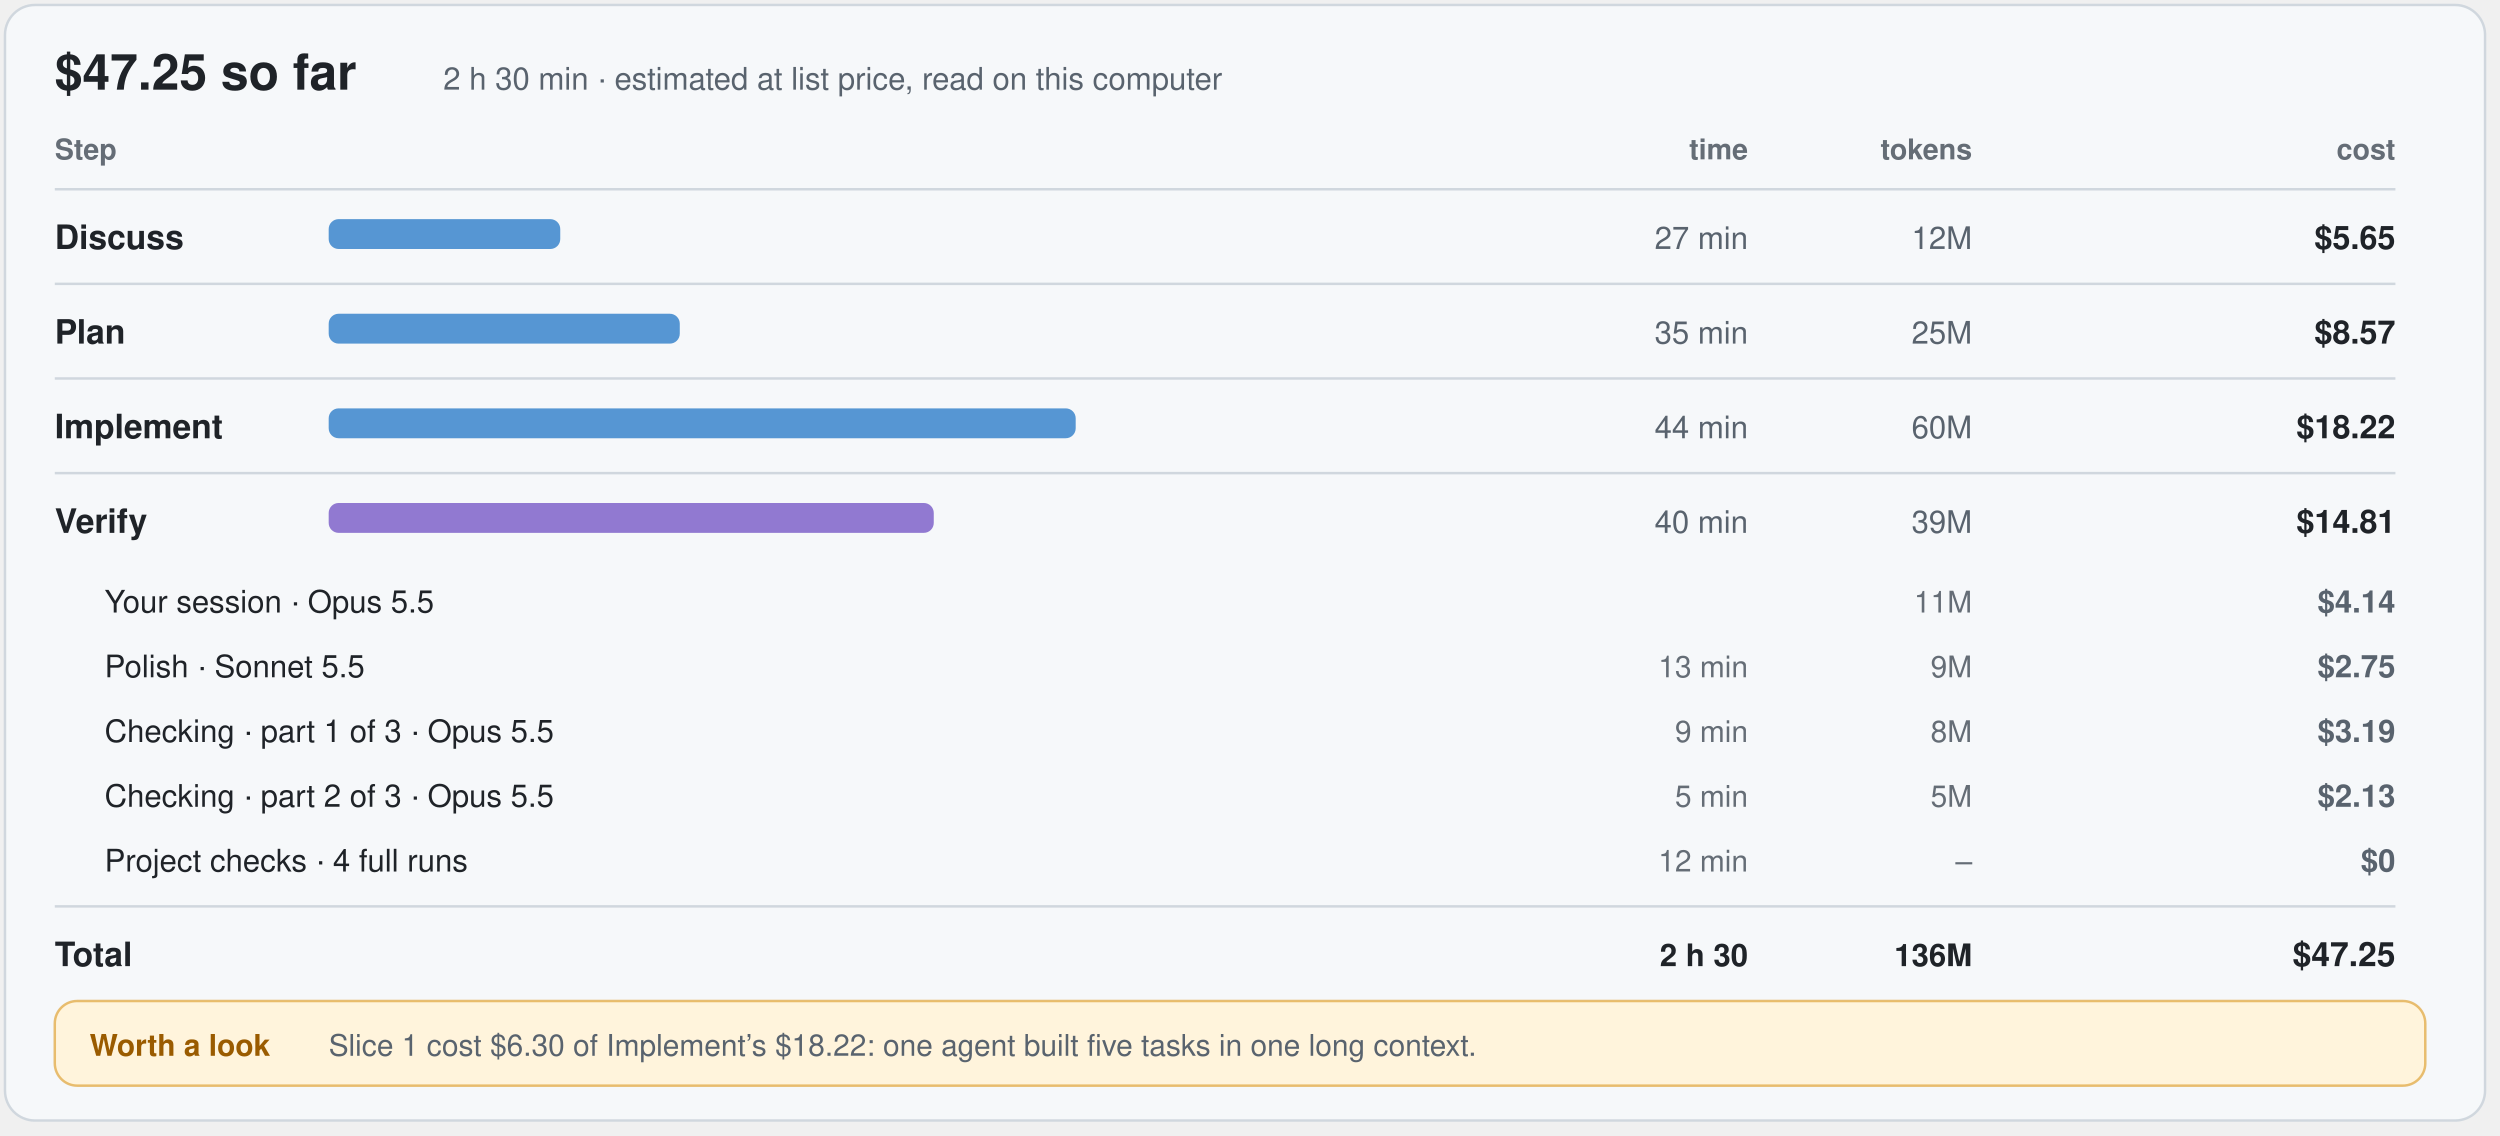
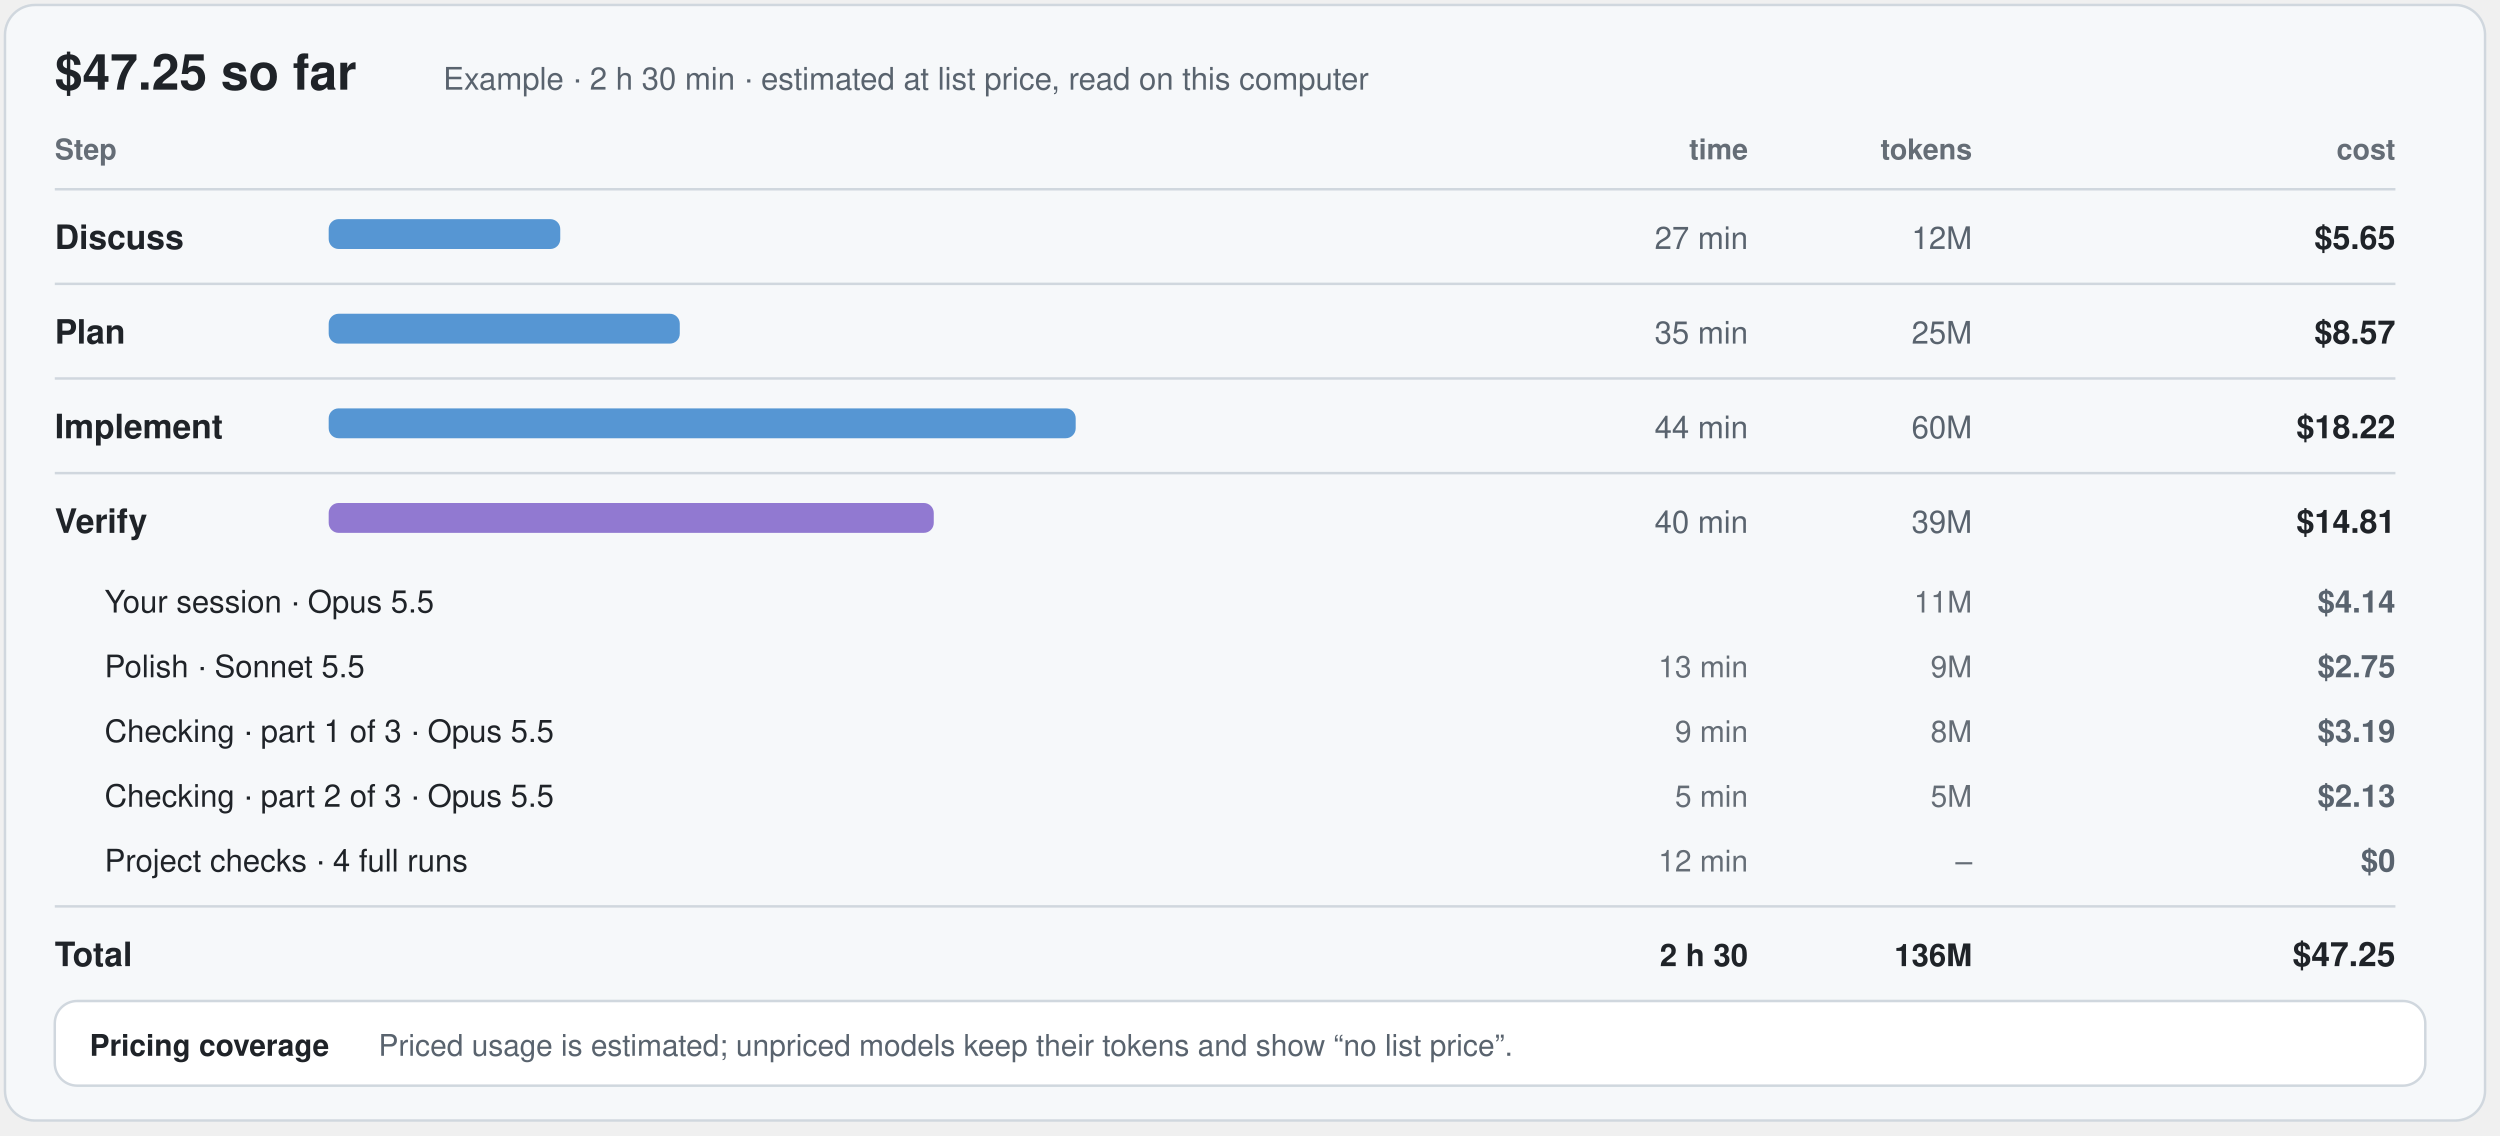
- <svg xmlns="http://www.w3.org/2000/svg" style="background:#ffffff" width="1004" height="456" viewBox="-2 -2 1004 456" role="img" aria-label="The Cost panel: the total, each step with its time, tokens and cost, Verify opened to show each agent named after its work and model, and one line that says where time and money went">
+ <svg xmlns="http://www.w3.org/2000/svg" style="background:#ffffff" width="1004" height="456" viewBox="-2 -2 1004 456" role="img" aria-label="Illustrative Cost panel: recorded time and tokens, estimates at list price for priced models, each step and helper named by its work. Unpriced models retain their tokens and show no list price; cost is read on this computer">
  <rect x="0" y="0" width="996" height="448" rx="12" fill="#f6f8fa" stroke="#d0d7de" stroke-width="1" />
  <text x="20" y="34" font-family="-apple-system, BlinkMacSystemFont, 'Segoe UI', 'Helvetica Neue', Helvetica, Arial, sans-serif" font-size="20" font-weight="700" fill="#1f2328" text-anchor="start">$47.25 so far</text>
-   <text x="176" y="34" font-family="-apple-system, BlinkMacSystemFont, 'Segoe UI', 'Helvetica Neue', Helvetica, Arial, sans-serif" font-size="12.5" font-weight="400" fill="#59636e" text-anchor="start">2 h 30 min · estimated at list price, read on this computer</text>
+   <text x="176" y="34" font-family="-apple-system, BlinkMacSystemFont, 'Segoe UI', 'Helvetica Neue', Helvetica, Arial, sans-serif" font-size="12.5" font-weight="400" fill="#59636e" text-anchor="start">Example · 2 h 30 min · estimated at list price, read on this computer</text>
  <text x="20" y="62" font-family="-apple-system, BlinkMacSystemFont, 'Segoe UI', 'Helvetica Neue', Helvetica, Arial, sans-serif" font-size="11.5" font-weight="600" fill="#656d76" text-anchor="start">Step</text>
  <text x="700" y="62" font-family="-apple-system, BlinkMacSystemFont, 'Segoe UI', 'Helvetica Neue', Helvetica, Arial, sans-serif" font-size="11.5" font-weight="600" fill="#656d76" text-anchor="end">time</text>
  <text x="790" y="62" font-family="-apple-system, BlinkMacSystemFont, 'Segoe UI', 'Helvetica Neue', Helvetica, Arial, sans-serif" font-size="11.5" font-weight="600" fill="#656d76" text-anchor="end">tokens</text>
  <text x="960" y="62" font-family="-apple-system, BlinkMacSystemFont, 'Segoe UI', 'Helvetica Neue', Helvetica, Arial, sans-serif" font-size="11.5" font-weight="600" fill="#656d76" text-anchor="end">cost</text>
  <line x1="20" y1="74" x2="960" y2="74" stroke="#d0d7de" />
  <text x="20" y="98" font-family="-apple-system, BlinkMacSystemFont, 'Segoe UI', 'Helvetica Neue', Helvetica, Arial, sans-serif" font-size="13.5" font-weight="650" fill="#1f2328" text-anchor="start">Discuss</text>
  <rect x="130" y="86" width="93" height="12" rx="4" fill="#2076c5" fill-opacity="0.75" />
  <text x="700" y="98" font-family="-apple-system, BlinkMacSystemFont, 'Segoe UI', 'Helvetica Neue', Helvetica, Arial, sans-serif" font-size="12.5" font-weight="500" fill="#59636e" text-anchor="end">27 min</text>
  <text x="790" y="98" font-family="-apple-system, BlinkMacSystemFont, 'Segoe UI', 'Helvetica Neue', Helvetica, Arial, sans-serif" font-size="12.5" font-weight="500" fill="#59636e" text-anchor="end">12M</text>
  <text x="960" y="98" font-family="-apple-system, BlinkMacSystemFont, 'Segoe UI', 'Helvetica Neue', Helvetica, Arial, sans-serif" font-size="13" font-weight="650" fill="#1f2328" text-anchor="end">$5.65</text>
  <line x1="20" y1="112" x2="960" y2="112" stroke="#d0d7de" />
  <text x="20" y="136" font-family="-apple-system, BlinkMacSystemFont, 'Segoe UI', 'Helvetica Neue', Helvetica, Arial, sans-serif" font-size="13.5" font-weight="650" fill="#1f2328" text-anchor="start">Plan</text>
  <rect x="130" y="124" width="141" height="12" rx="4" fill="#2076c5" fill-opacity="0.75" />
  <text x="700" y="136" font-family="-apple-system, BlinkMacSystemFont, 'Segoe UI', 'Helvetica Neue', Helvetica, Arial, sans-serif" font-size="12.5" font-weight="500" fill="#59636e" text-anchor="end">35 min</text>
  <text x="790" y="136" font-family="-apple-system, BlinkMacSystemFont, 'Segoe UI', 'Helvetica Neue', Helvetica, Arial, sans-serif" font-size="12.5" font-weight="500" fill="#59636e" text-anchor="end">25M</text>
  <text x="960" y="136" font-family="-apple-system, BlinkMacSystemFont, 'Segoe UI', 'Helvetica Neue', Helvetica, Arial, sans-serif" font-size="13" font-weight="650" fill="#1f2328" text-anchor="end">$8.57</text>
  <line x1="20" y1="150" x2="960" y2="150" stroke="#d0d7de" />
  <text x="20" y="174" font-family="-apple-system, BlinkMacSystemFont, 'Segoe UI', 'Helvetica Neue', Helvetica, Arial, sans-serif" font-size="13.5" font-weight="650" fill="#1f2328" text-anchor="start">Implement</text>
  <rect x="130" y="162" width="300" height="12" rx="4" fill="#2076c5" fill-opacity="0.75" />
  <text x="700" y="174" font-family="-apple-system, BlinkMacSystemFont, 'Segoe UI', 'Helvetica Neue', Helvetica, Arial, sans-serif" font-size="12.5" font-weight="500" fill="#59636e" text-anchor="end">44 min</text>
  <text x="790" y="174" font-family="-apple-system, BlinkMacSystemFont, 'Segoe UI', 'Helvetica Neue', Helvetica, Arial, sans-serif" font-size="12.5" font-weight="500" fill="#59636e" text-anchor="end">60M</text>
  <text x="960" y="174" font-family="-apple-system, BlinkMacSystemFont, 'Segoe UI', 'Helvetica Neue', Helvetica, Arial, sans-serif" font-size="13" font-weight="650" fill="#1f2328" text-anchor="end">$18.22</text>
  <line x1="20" y1="188" x2="960" y2="188" stroke="#d0d7de" />
  <text x="20" y="212" font-family="-apple-system, BlinkMacSystemFont, 'Segoe UI', 'Helvetica Neue', Helvetica, Arial, sans-serif" font-size="13.5" font-weight="650" fill="#1f2328" text-anchor="start">Verify</text>
  <rect x="130" y="200" width="243" height="12" rx="4" fill="#6f4fc2" fill-opacity="0.75" />
  <text x="700" y="212" font-family="-apple-system, BlinkMacSystemFont, 'Segoe UI', 'Helvetica Neue', Helvetica, Arial, sans-serif" font-size="12.5" font-weight="500" fill="#59636e" text-anchor="end">40 min</text>
  <text x="790" y="212" font-family="-apple-system, BlinkMacSystemFont, 'Segoe UI', 'Helvetica Neue', Helvetica, Arial, sans-serif" font-size="12.5" font-weight="500" fill="#59636e" text-anchor="end">39M</text>
  <text x="960" y="212" font-family="-apple-system, BlinkMacSystemFont, 'Segoe UI', 'Helvetica Neue', Helvetica, Arial, sans-serif" font-size="13" font-weight="650" fill="#1f2328" text-anchor="end">$14.81</text>
  <text x="40" y="244" font-family="-apple-system, BlinkMacSystemFont, 'Segoe UI', 'Helvetica Neue', Helvetica, Arial, sans-serif" font-size="12.5" font-weight="500" fill="#1f2328" text-anchor="start">Your session · Opus 5.5</text>
  <text x="700" y="244" font-family="-apple-system, BlinkMacSystemFont, 'Segoe UI', 'Helvetica Neue', Helvetica, Arial, sans-serif" font-size="12" font-weight="500" fill="#656d76" text-anchor="end" />
  <text x="790" y="244" font-family="-apple-system, BlinkMacSystemFont, 'Segoe UI', 'Helvetica Neue', Helvetica, Arial, sans-serif" font-size="12" font-weight="500" fill="#656d76" text-anchor="end">11M</text>
  <text x="960" y="244" font-family="-apple-system, BlinkMacSystemFont, 'Segoe UI', 'Helvetica Neue', Helvetica, Arial, sans-serif" font-size="12.5" font-weight="600" fill="#59636e" text-anchor="end">$4.14</text>
  <text x="40" y="270" font-family="-apple-system, BlinkMacSystemFont, 'Segoe UI', 'Helvetica Neue', Helvetica, Arial, sans-serif" font-size="12.5" font-weight="500" fill="#1f2328" text-anchor="start">Polish · Sonnet 5.5</text>
  <text x="700" y="270" font-family="-apple-system, BlinkMacSystemFont, 'Segoe UI', 'Helvetica Neue', Helvetica, Arial, sans-serif" font-size="12" font-weight="500" fill="#656d76" text-anchor="end">13 min</text>
  <text x="790" y="270" font-family="-apple-system, BlinkMacSystemFont, 'Segoe UI', 'Helvetica Neue', Helvetica, Arial, sans-serif" font-size="12" font-weight="500" fill="#656d76" text-anchor="end">9M</text>
  <text x="960" y="270" font-family="-apple-system, BlinkMacSystemFont, 'Segoe UI', 'Helvetica Neue', Helvetica, Arial, sans-serif" font-size="12.5" font-weight="600" fill="#59636e" text-anchor="end">$2.75</text>
  <text x="40" y="296" font-family="-apple-system, BlinkMacSystemFont, 'Segoe UI', 'Helvetica Neue', Helvetica, Arial, sans-serif" font-size="12.5" font-weight="500" fill="#1f2328" text-anchor="start">Checking · part 1 of 3 · Opus 5.5</text>
  <text x="700" y="296" font-family="-apple-system, BlinkMacSystemFont, 'Segoe UI', 'Helvetica Neue', Helvetica, Arial, sans-serif" font-size="12" font-weight="500" fill="#656d76" text-anchor="end">9 min</text>
  <text x="790" y="296" font-family="-apple-system, BlinkMacSystemFont, 'Segoe UI', 'Helvetica Neue', Helvetica, Arial, sans-serif" font-size="12" font-weight="500" fill="#656d76" text-anchor="end">8M</text>
  <text x="960" y="296" font-family="-apple-system, BlinkMacSystemFont, 'Segoe UI', 'Helvetica Neue', Helvetica, Arial, sans-serif" font-size="12.5" font-weight="600" fill="#59636e" text-anchor="end">$3.19</text>
  <text x="40" y="322" font-family="-apple-system, BlinkMacSystemFont, 'Segoe UI', 'Helvetica Neue', Helvetica, Arial, sans-serif" font-size="12.5" font-weight="500" fill="#1f2328" text-anchor="start">Checking · part 2 of 3 · Opus 5.5</text>
  <text x="700" y="322" font-family="-apple-system, BlinkMacSystemFont, 'Segoe UI', 'Helvetica Neue', Helvetica, Arial, sans-serif" font-size="12" font-weight="500" fill="#656d76" text-anchor="end">5 min</text>
  <text x="790" y="322" font-family="-apple-system, BlinkMacSystemFont, 'Segoe UI', 'Helvetica Neue', Helvetica, Arial, sans-serif" font-size="12" font-weight="500" fill="#656d76" text-anchor="end">5M</text>
  <text x="960" y="322" font-family="-apple-system, BlinkMacSystemFont, 'Segoe UI', 'Helvetica Neue', Helvetica, Arial, sans-serif" font-size="12.5" font-weight="600" fill="#59636e" text-anchor="end">$2.13</text>
  <text x="40" y="348" font-family="-apple-system, BlinkMacSystemFont, 'Segoe UI', 'Helvetica Neue', Helvetica, Arial, sans-serif" font-size="12.5" font-weight="500" fill="#1f2328" text-anchor="start">Project checks · 4 full runs</text>
  <text x="700" y="348" font-family="-apple-system, BlinkMacSystemFont, 'Segoe UI', 'Helvetica Neue', Helvetica, Arial, sans-serif" font-size="12" font-weight="500" fill="#656d76" text-anchor="end">12 min</text>
  <text x="790" y="348" font-family="-apple-system, BlinkMacSystemFont, 'Segoe UI', 'Helvetica Neue', Helvetica, Arial, sans-serif" font-size="12" font-weight="500" fill="#656d76" text-anchor="end">–</text>
  <text x="960" y="348" font-family="-apple-system, BlinkMacSystemFont, 'Segoe UI', 'Helvetica Neue', Helvetica, Arial, sans-serif" font-size="12.5" font-weight="600" fill="#59636e" text-anchor="end">$0</text>
  <line x1="20" y1="362" x2="960" y2="362" stroke="#d0d7de" />
  <text x="20" y="386" font-family="-apple-system, BlinkMacSystemFont, 'Segoe UI', 'Helvetica Neue', Helvetica, Arial, sans-serif" font-size="13.5" font-weight="700" fill="#1f2328" text-anchor="start">Total</text>
  <text x="700" y="386" font-family="-apple-system, BlinkMacSystemFont, 'Segoe UI', 'Helvetica Neue', Helvetica, Arial, sans-serif" font-size="12.5" font-weight="600" fill="#1f2328" text-anchor="end">2 h 30</text>
  <text x="790" y="386" font-family="-apple-system, BlinkMacSystemFont, 'Segoe UI', 'Helvetica Neue', Helvetica, Arial, sans-serif" font-size="12.5" font-weight="600" fill="#1f2328" text-anchor="end">136M</text>
  <text x="960" y="386" font-family="-apple-system, BlinkMacSystemFont, 'Segoe UI', 'Helvetica Neue', Helvetica, Arial, sans-serif" font-size="13.5" font-weight="700" fill="#1f2328" text-anchor="end">$47.25</text>
-   <rect x="20" y="400" width="952" height="34" rx="9" fill="#fff4dc" stroke="#e0a43a" stroke-opacity="0.7" />
-   <text x="34" y="422" font-family="-apple-system, BlinkMacSystemFont, 'Segoe UI', 'Helvetica Neue', Helvetica, Arial, sans-serif" font-size="12" font-weight="700" fill="#9a5b00" text-anchor="start">Worth a look</text>
-   <text x="130" y="422" font-family="-apple-system, BlinkMacSystemFont, 'Segoe UI', 'Helvetica Neue', Helvetica, Arial, sans-serif" font-size="12" font-weight="500" fill="#59636e" text-anchor="start">Slice 1 cost $6.30 of Implement’s $18.22: one agent built five tasks in one long context.</text>
+   <rect x="20" y="400" width="952" height="34" rx="9" fill="#ffffff" stroke="#d0d7de" />
+   <text x="34" y="422" font-family="-apple-system, BlinkMacSystemFont, 'Segoe UI', 'Helvetica Neue', Helvetica, Arial, sans-serif" font-size="12" font-weight="600" fill="#1f2328" text-anchor="start">Pricing coverage</text>
+   <text x="150" y="422" font-family="-apple-system, BlinkMacSystemFont, 'Segoe UI', 'Helvetica Neue', Helvetica, Arial, sans-serif" font-size="12" font-weight="500" fill="#59636e" text-anchor="start">Priced usage is estimated; unpriced models keep their tokens and show “no list price”.</text>
</svg>
